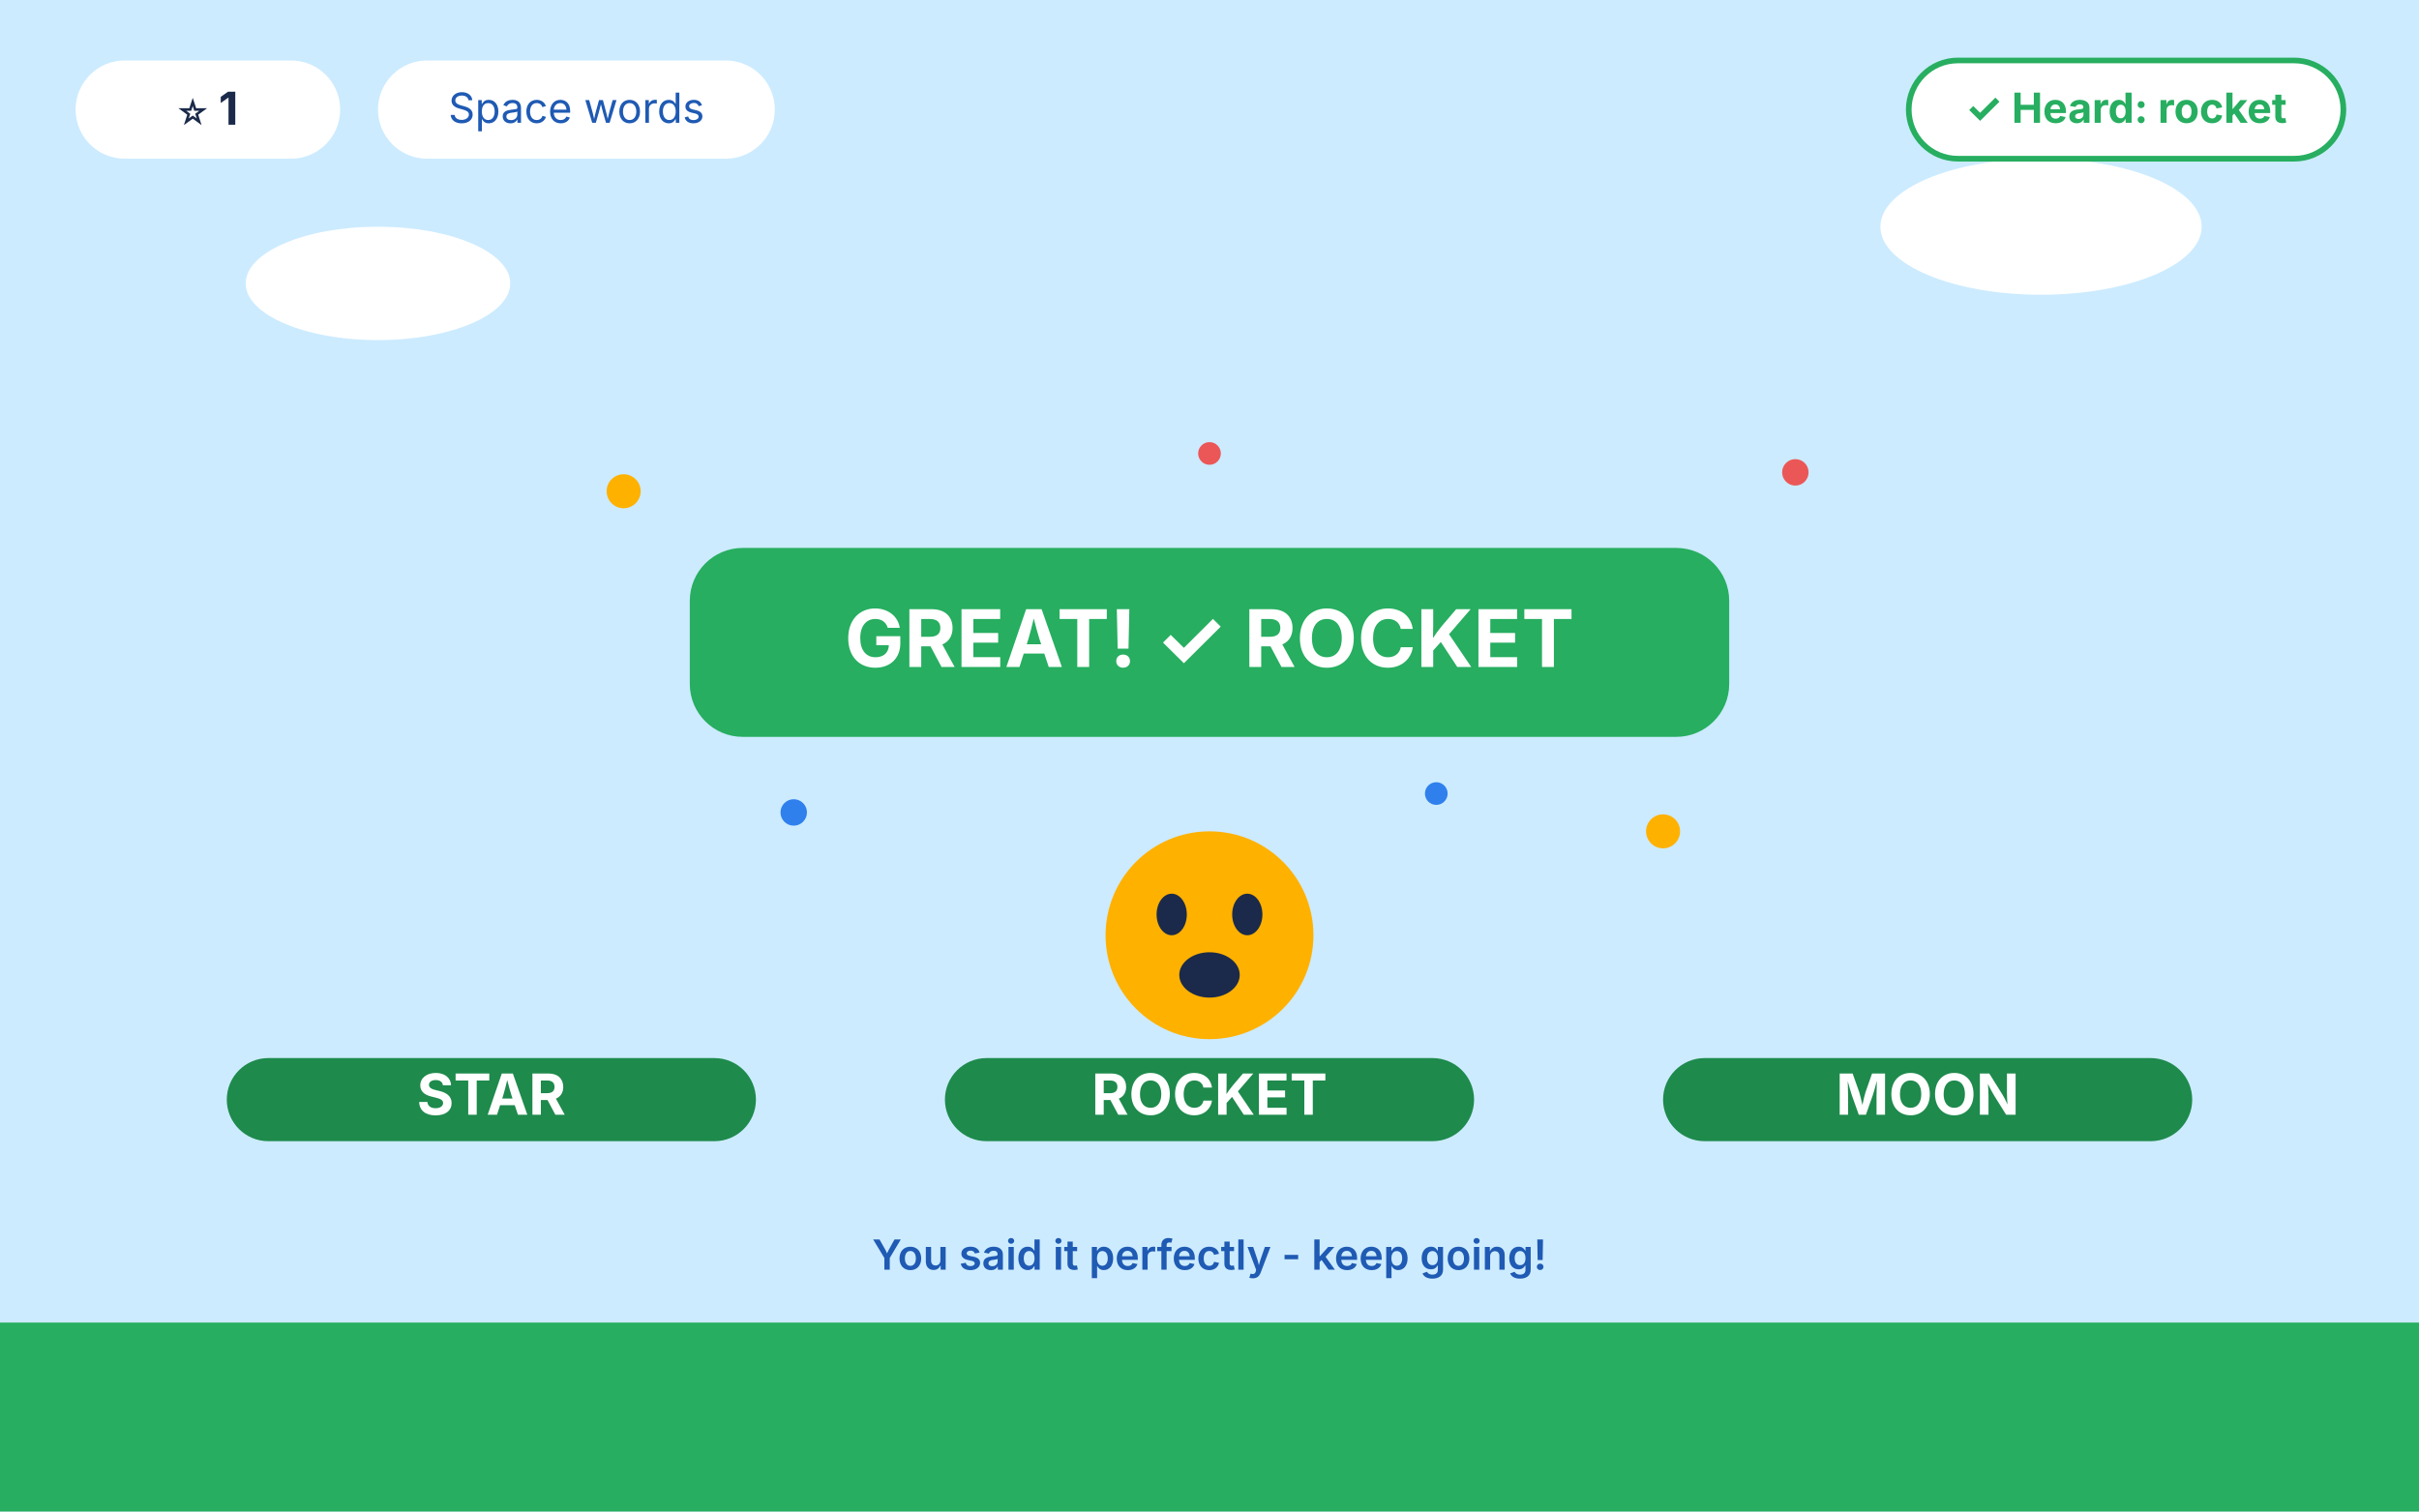
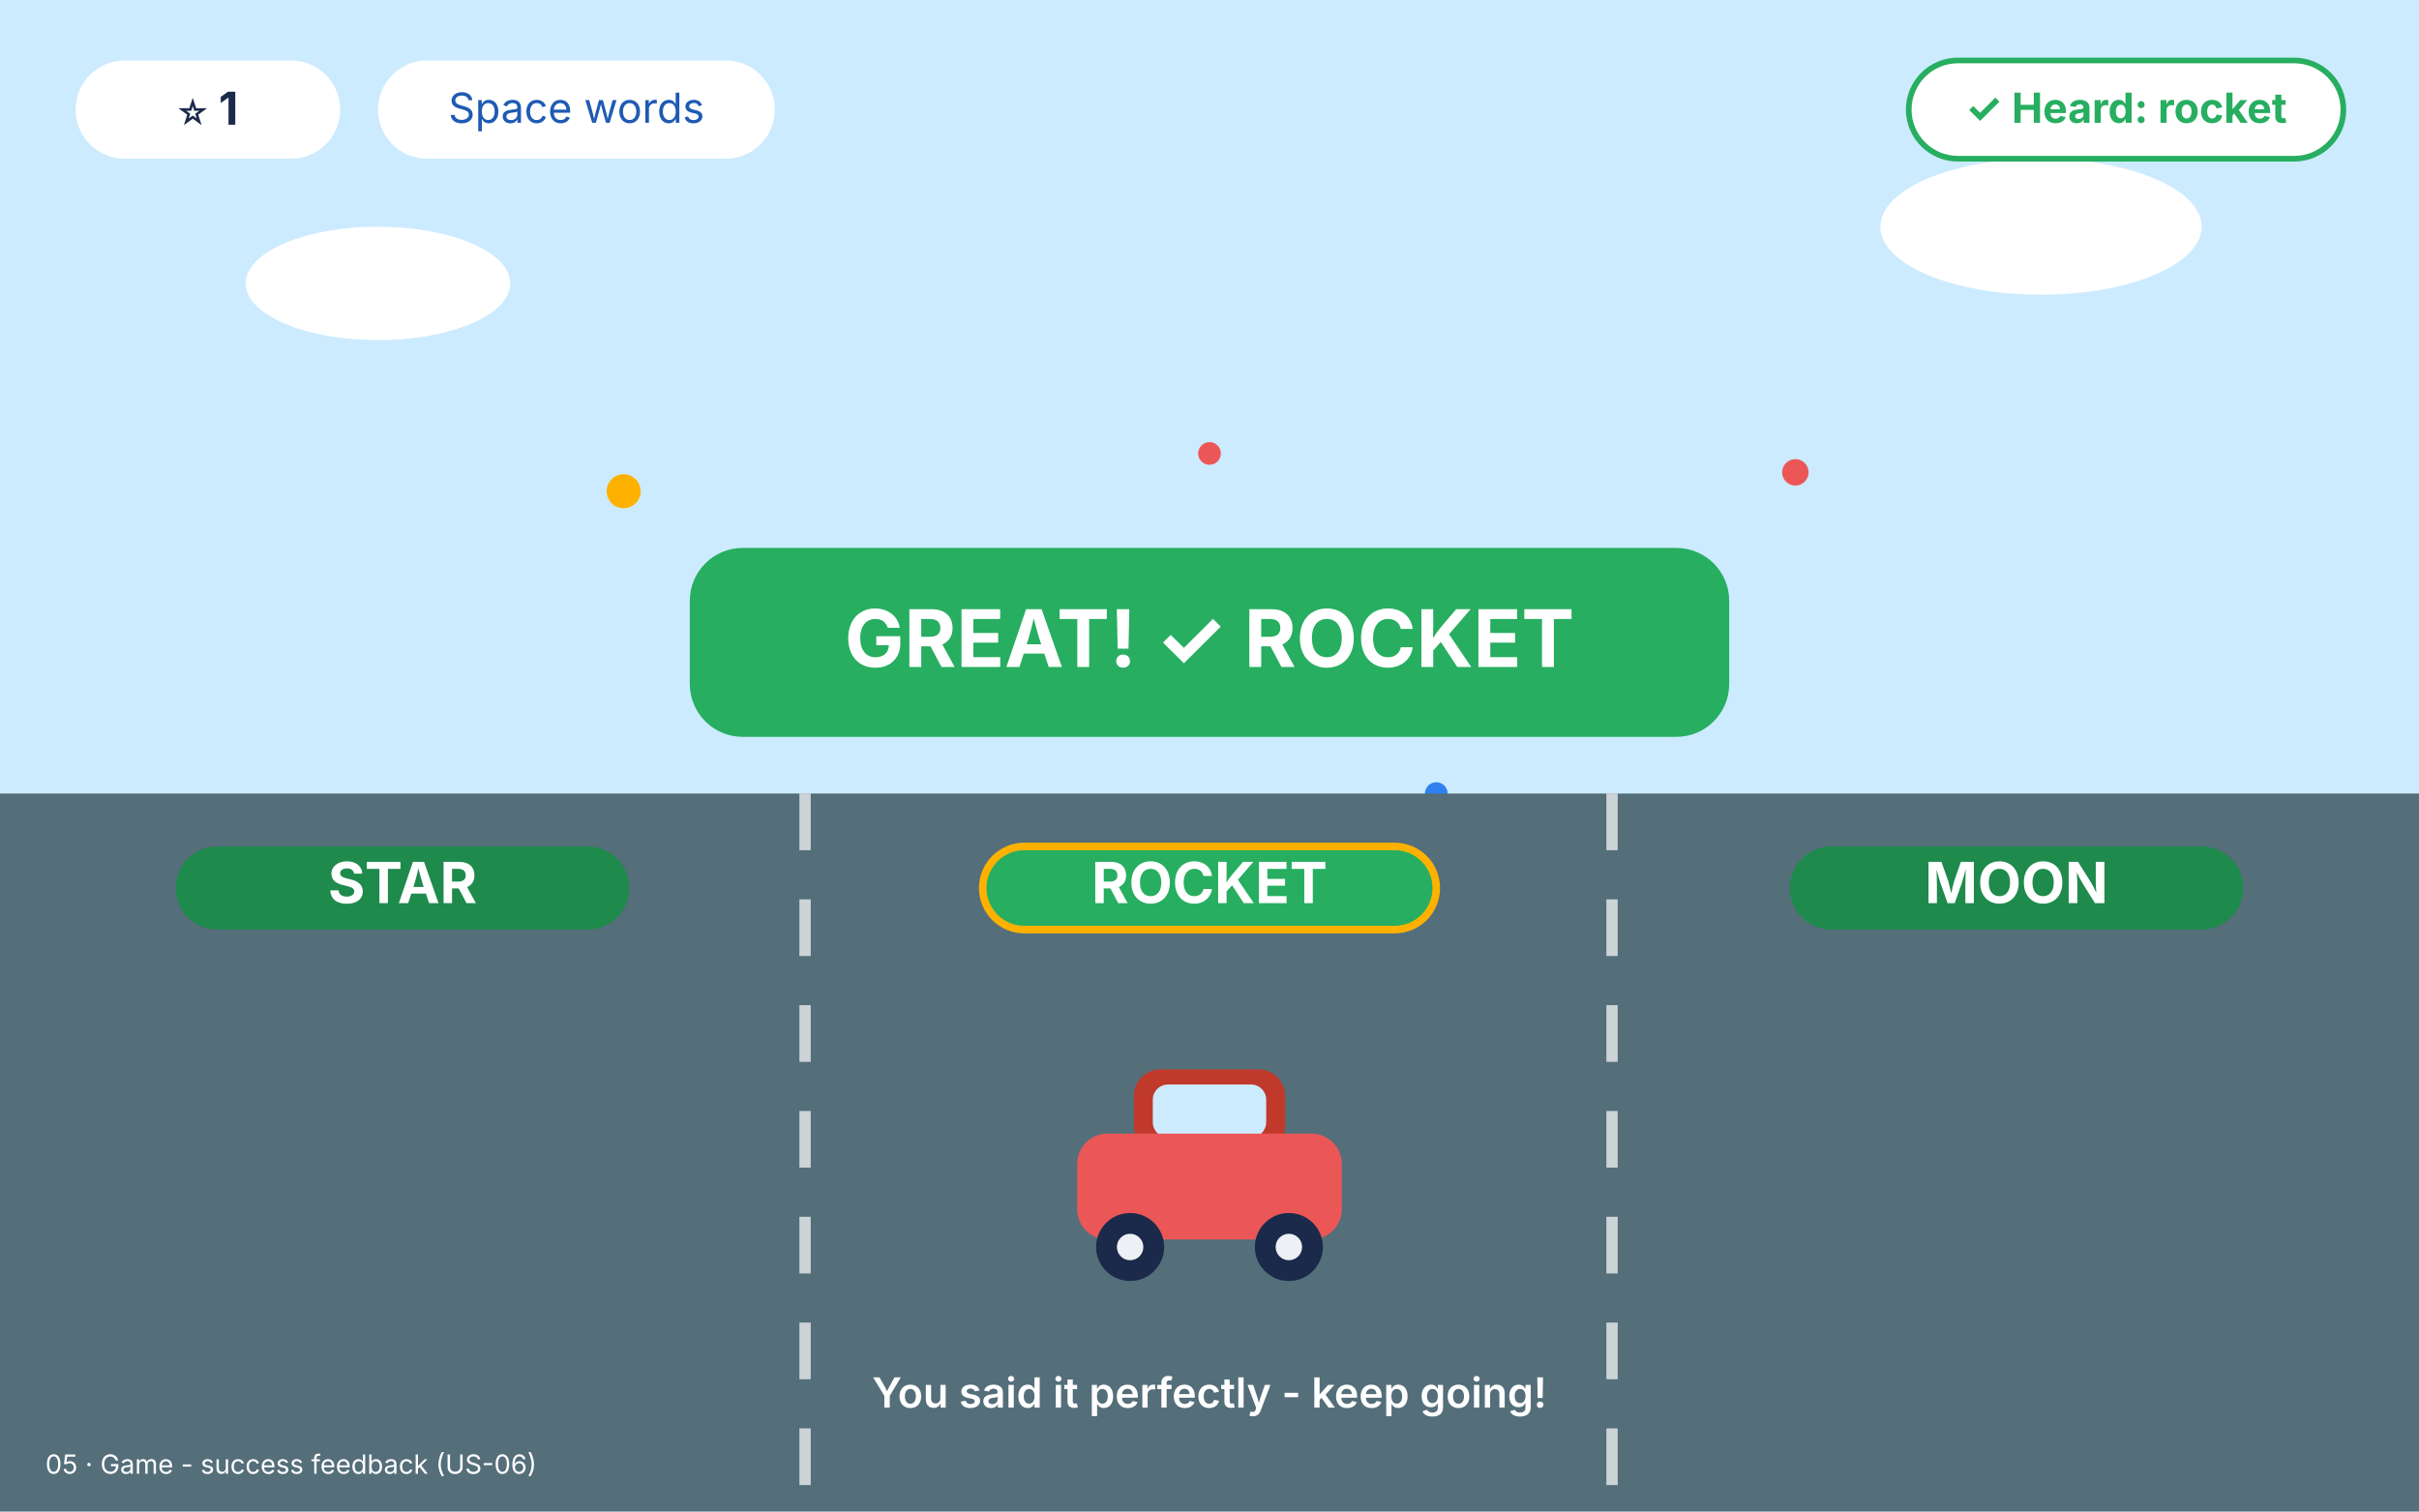
<svg xmlns="http://www.w3.org/2000/svg" width="1280" height="800" viewBox="0 0 1280 800">
  <rect width="1280" height="800" fill="#CCEBFF" />
-   <text x="24" y="780" font-family="Inter" font-size="14" fill="#1B2A4A">05 · Game - success feedback (US-06)</text>
  <ellipse cx="200" cy="150" rx="70" ry="30" fill="#FFFFFF" />
  <ellipse cx="1080" cy="120" rx="85" ry="36" fill="#FFFFFF" />
-   <rect y="700" width="1280" height="100" fill="#27AE60" />
  <g id="hud">
    <rect x="40" y="32" width="140" height="52" rx="26" fill="#FFFFFF" />
    <text x="110" y="66" font-family="Inter" font-size="24" font-weight="700" fill="#1B2A4A" text-anchor="middle">⭐ 1</text>
    <rect x="200" y="32" width="210" height="52" rx="26" fill="#FFFFFF" />
    <text x="305" y="65" font-family="Inter" font-size="22" fill="#1F5AB3" text-anchor="middle">Space words</text>
    <g id="pill-heard">
      <rect x="1010" y="32" width="230" height="52" rx="26" fill="#FFFFFF" stroke="#27AE60" stroke-width="3" />
      <text x="1125" y="65" font-family="Inter" font-size="22" font-weight="700" fill="#27AE60" text-anchor="middle">✓ Heard: rocket</text>
    </g>
  </g>
  <g id="banner-success">
    <rect x="365" y="290" width="550" height="100" rx="28" fill="#27AE60" />
    <text x="640" y="353" font-family="Inter" font-size="42" font-weight="700" fill="#FFFFFF" text-anchor="middle">GREAT! ✓ ROCKET</text>
  </g>
  <circle cx="330" cy="260" r="9" fill="#FFB100" />
  <circle cx="950" cy="250" r="7" fill="#EB5757" />
  <circle cx="420" cy="430" r="7" fill="#2F80ED" />
  <circle cx="880" cy="440" r="9" fill="#FFB100" />
  <circle cx="640" cy="240" r="6" fill="#EB5757" />
  <circle cx="760" cy="420" r="6" fill="#2F80ED" />
-   <g id="platform-star">
-     <rect x="120" y="560" width="280" height="44" rx="22" fill="#1E8A4C" />
-     <text x="260" y="590" font-family="Inter" font-size="30" font-weight="700" fill="#FFFFFF" text-anchor="middle">STAR</text>
+   <g id="road">
+     <rect y="420" width="1280" height="380" fill="#546E7A" />
+     <line x1="426" y1="420" x2="426" y2="800" stroke="#FFFFFF" stroke-width="6" stroke-dasharray="30 26" opacity="0.7" />
+     <line x1="853" y1="420" x2="853" y2="800" stroke="#FFFFFF" stroke-width="6" stroke-dasharray="30 26" opacity="0.7" />
  </g>
-   <g id="platform-rocket">
-     <rect x="500" y="560" width="280" height="44" rx="22" fill="#1E8A4C" />
-     <text x="640" y="590" font-family="Inter" font-size="30" font-weight="700" fill="#FFFFFF" text-anchor="middle">ROCKET</text>
+   <g id="lane-star">
+     <rect x="93" y="448" width="240" height="44" rx="22" fill="#1E8A4C" />
+     <text x="213" y="478" font-family="Inter" font-size="30" font-weight="700" fill="#FFFFFF" text-anchor="middle">STAR</text>
  </g>
-   <g id="platform-moon">
-     <rect x="880" y="560" width="280" height="44" rx="22" fill="#1E8A4C" />
-     <text x="1020" y="590" font-family="Inter" font-size="30" font-weight="700" fill="#FFFFFF" text-anchor="middle">MOON</text>
+   <g id="lane-rocket">
+     <rect x="520" y="448" width="240" height="44" rx="22" fill="#27AE60" stroke="#FFB100" stroke-width="4" />
+     <text x="640" y="478" font-family="Inter" font-size="30" font-weight="700" fill="#FFFFFF" text-anchor="middle">ROCKET</text>
  </g>
-   <g id="mascot-jumped">
-     <circle cx="640" cy="495" r="55" fill="#FFB100" />
-     <ellipse cx="620" cy="484" rx="8" ry="11" fill="#1B2A4A" />
-     <ellipse cx="660" cy="484" rx="8" ry="11" fill="#1B2A4A" />
-     <ellipse cx="640" cy="516" rx="16" ry="12" fill="#1B2A4A" />
+   <g id="lane-moon">
+     <rect x="947" y="448" width="240" height="44" rx="22" fill="#1E8A4C" />
+     <text x="1067" y="478" font-family="Inter" font-size="30" font-weight="700" fill="#FFFFFF" text-anchor="middle">MOON</text>
  </g>
-   <text x="640" y="672" font-family="Inter" font-size="22" font-weight="600" fill="#1F5AB3" text-anchor="middle">You said it perfectly - keep going!</text>
+   <g id="car-in-matched-lane">
+     <rect x="600" y="566" width="80" height="44" rx="14" fill="#C0392B" />
+     <rect x="610" y="574" width="60" height="28" rx="8" fill="#CCEBFF" />
+     <rect x="570" y="600" width="140" height="56" rx="16" fill="#EB5757" />
+     <circle cx="598" cy="660" r="18" fill="#1B2A4A" />
+     <circle cx="598" cy="660" r="7" fill="#EDF1F5" />
+     <circle cx="682" cy="660" r="18" fill="#1B2A4A" />
+     <circle cx="682" cy="660" r="7" fill="#EDF1F5" />
+   </g>
+   <text x="640" y="745" font-family="Inter" font-size="22" font-weight="600" fill="#FFFFFF" text-anchor="middle">You said it perfectly - keep going!</text>
+   <text x="24" y="780" font-family="Inter" font-size="14" fill="#FFFFFF">05 · Game - success feedback (US-06)</text>
</svg>
